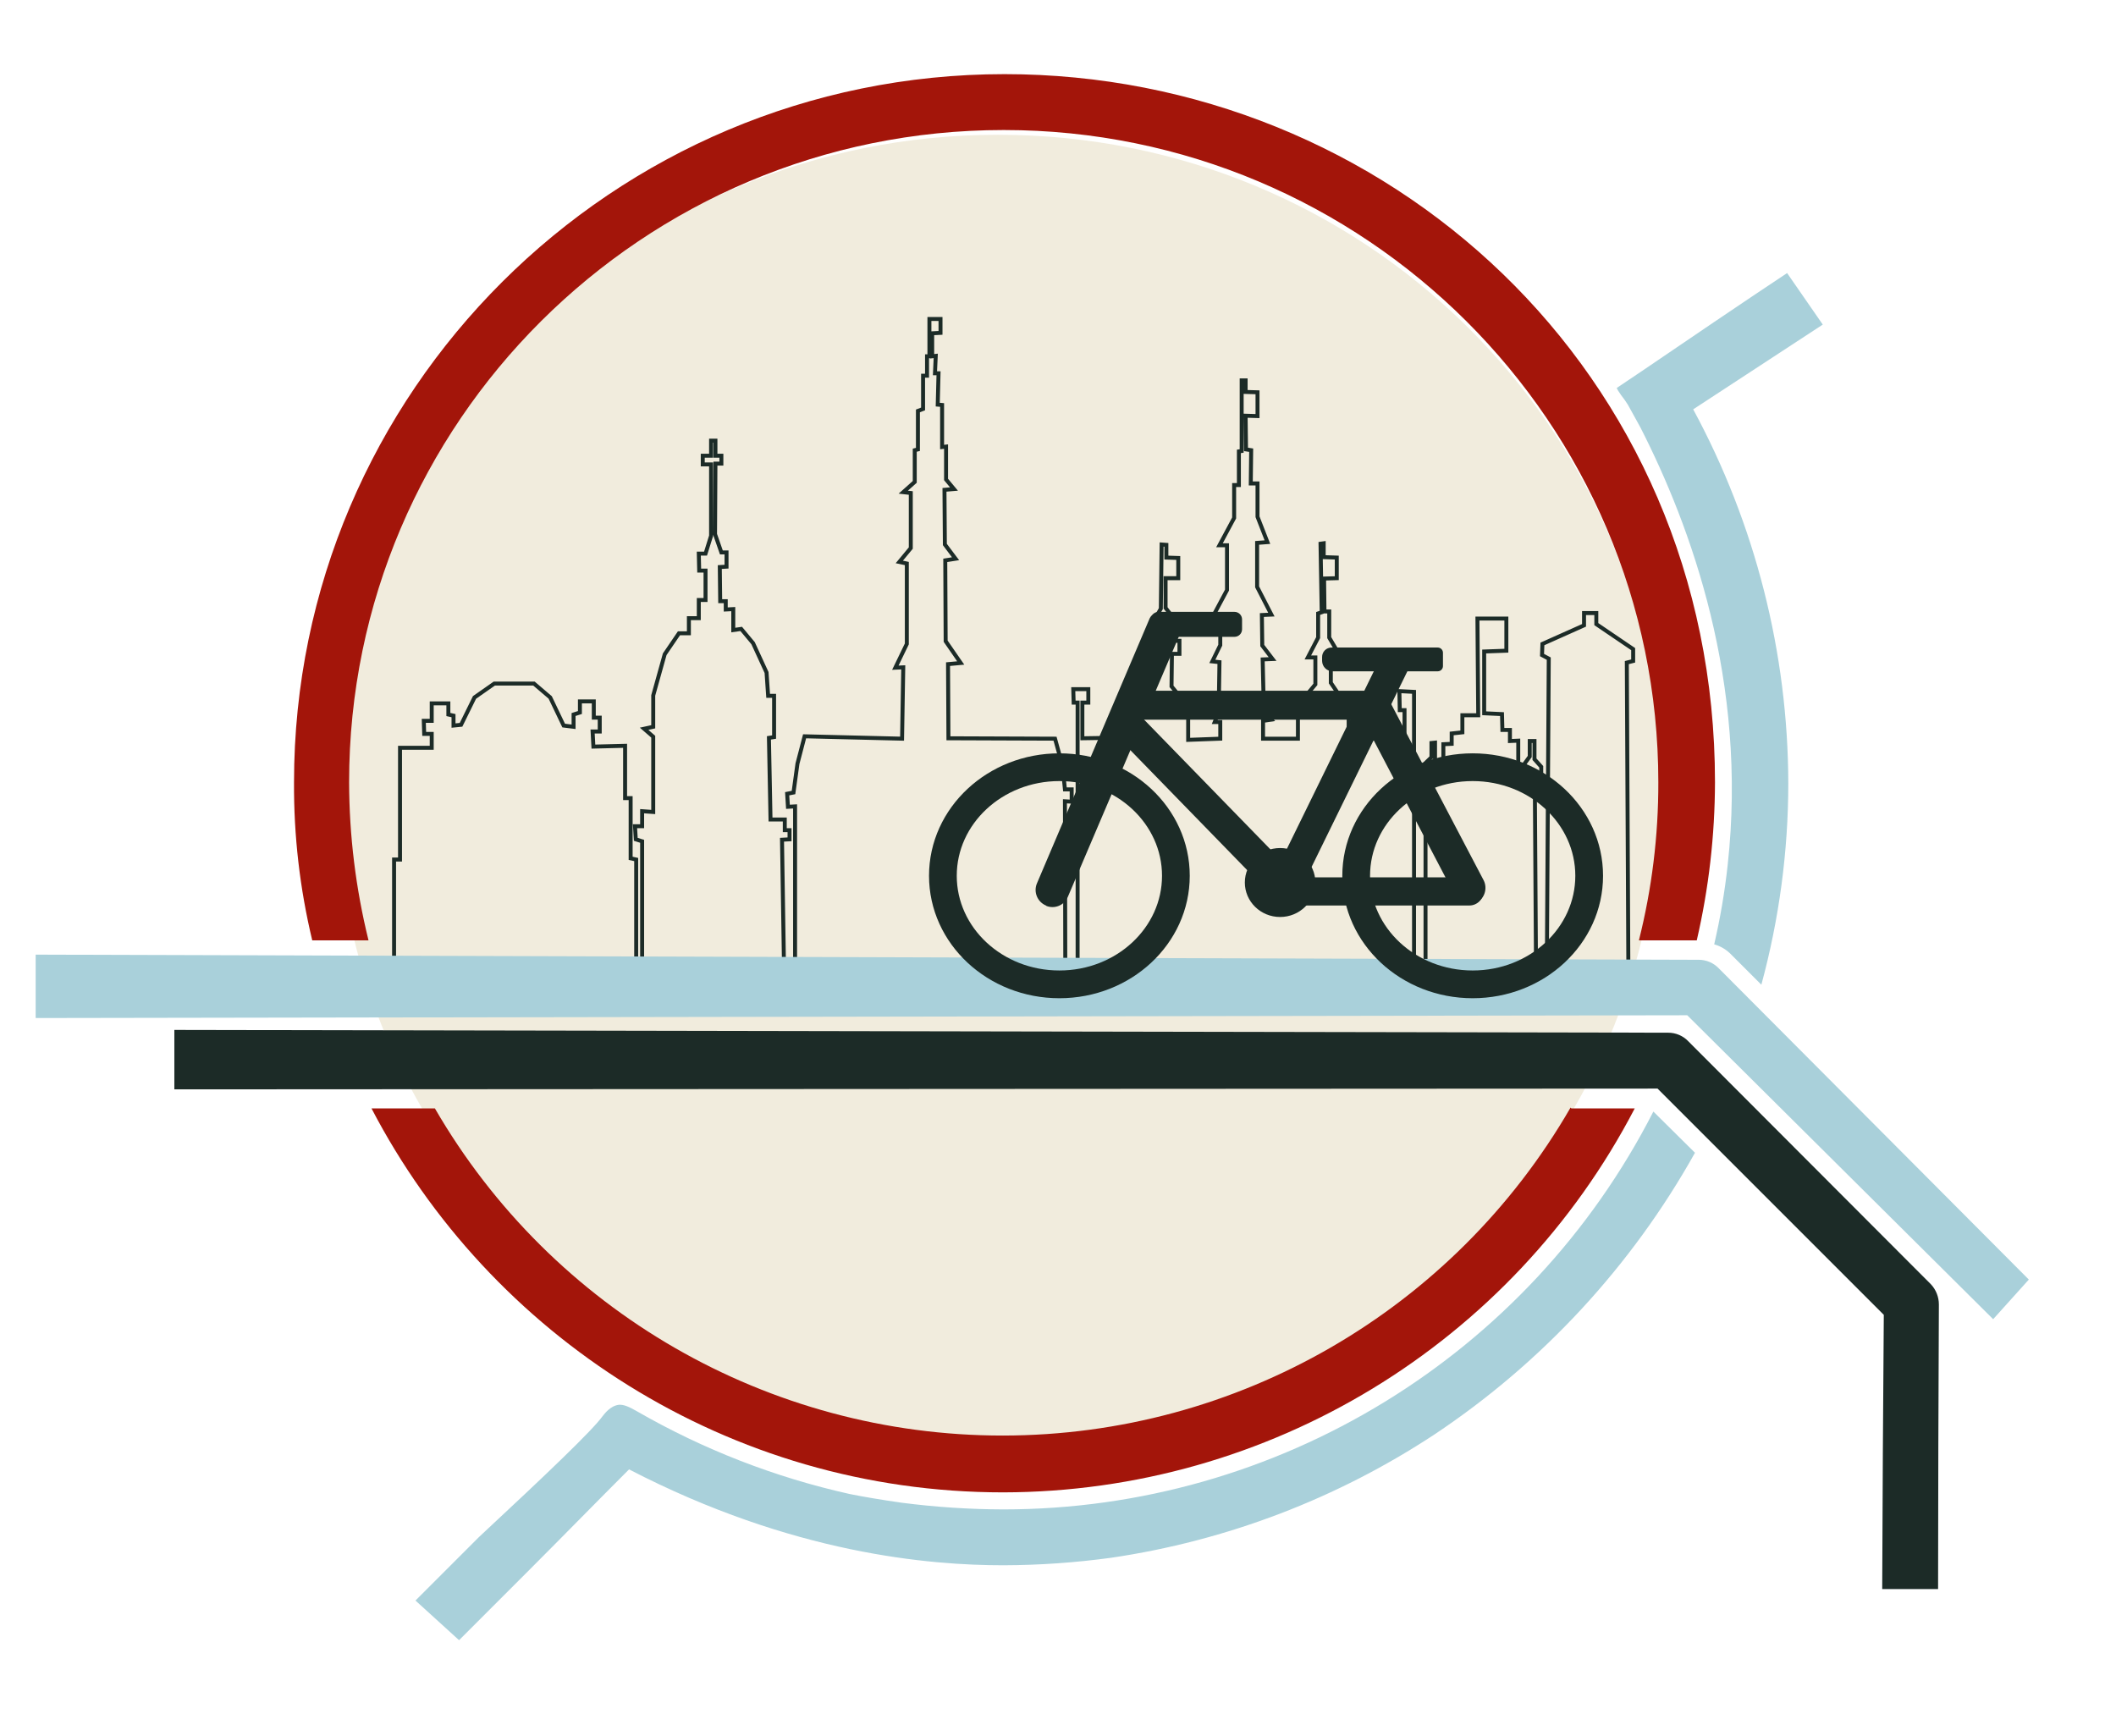
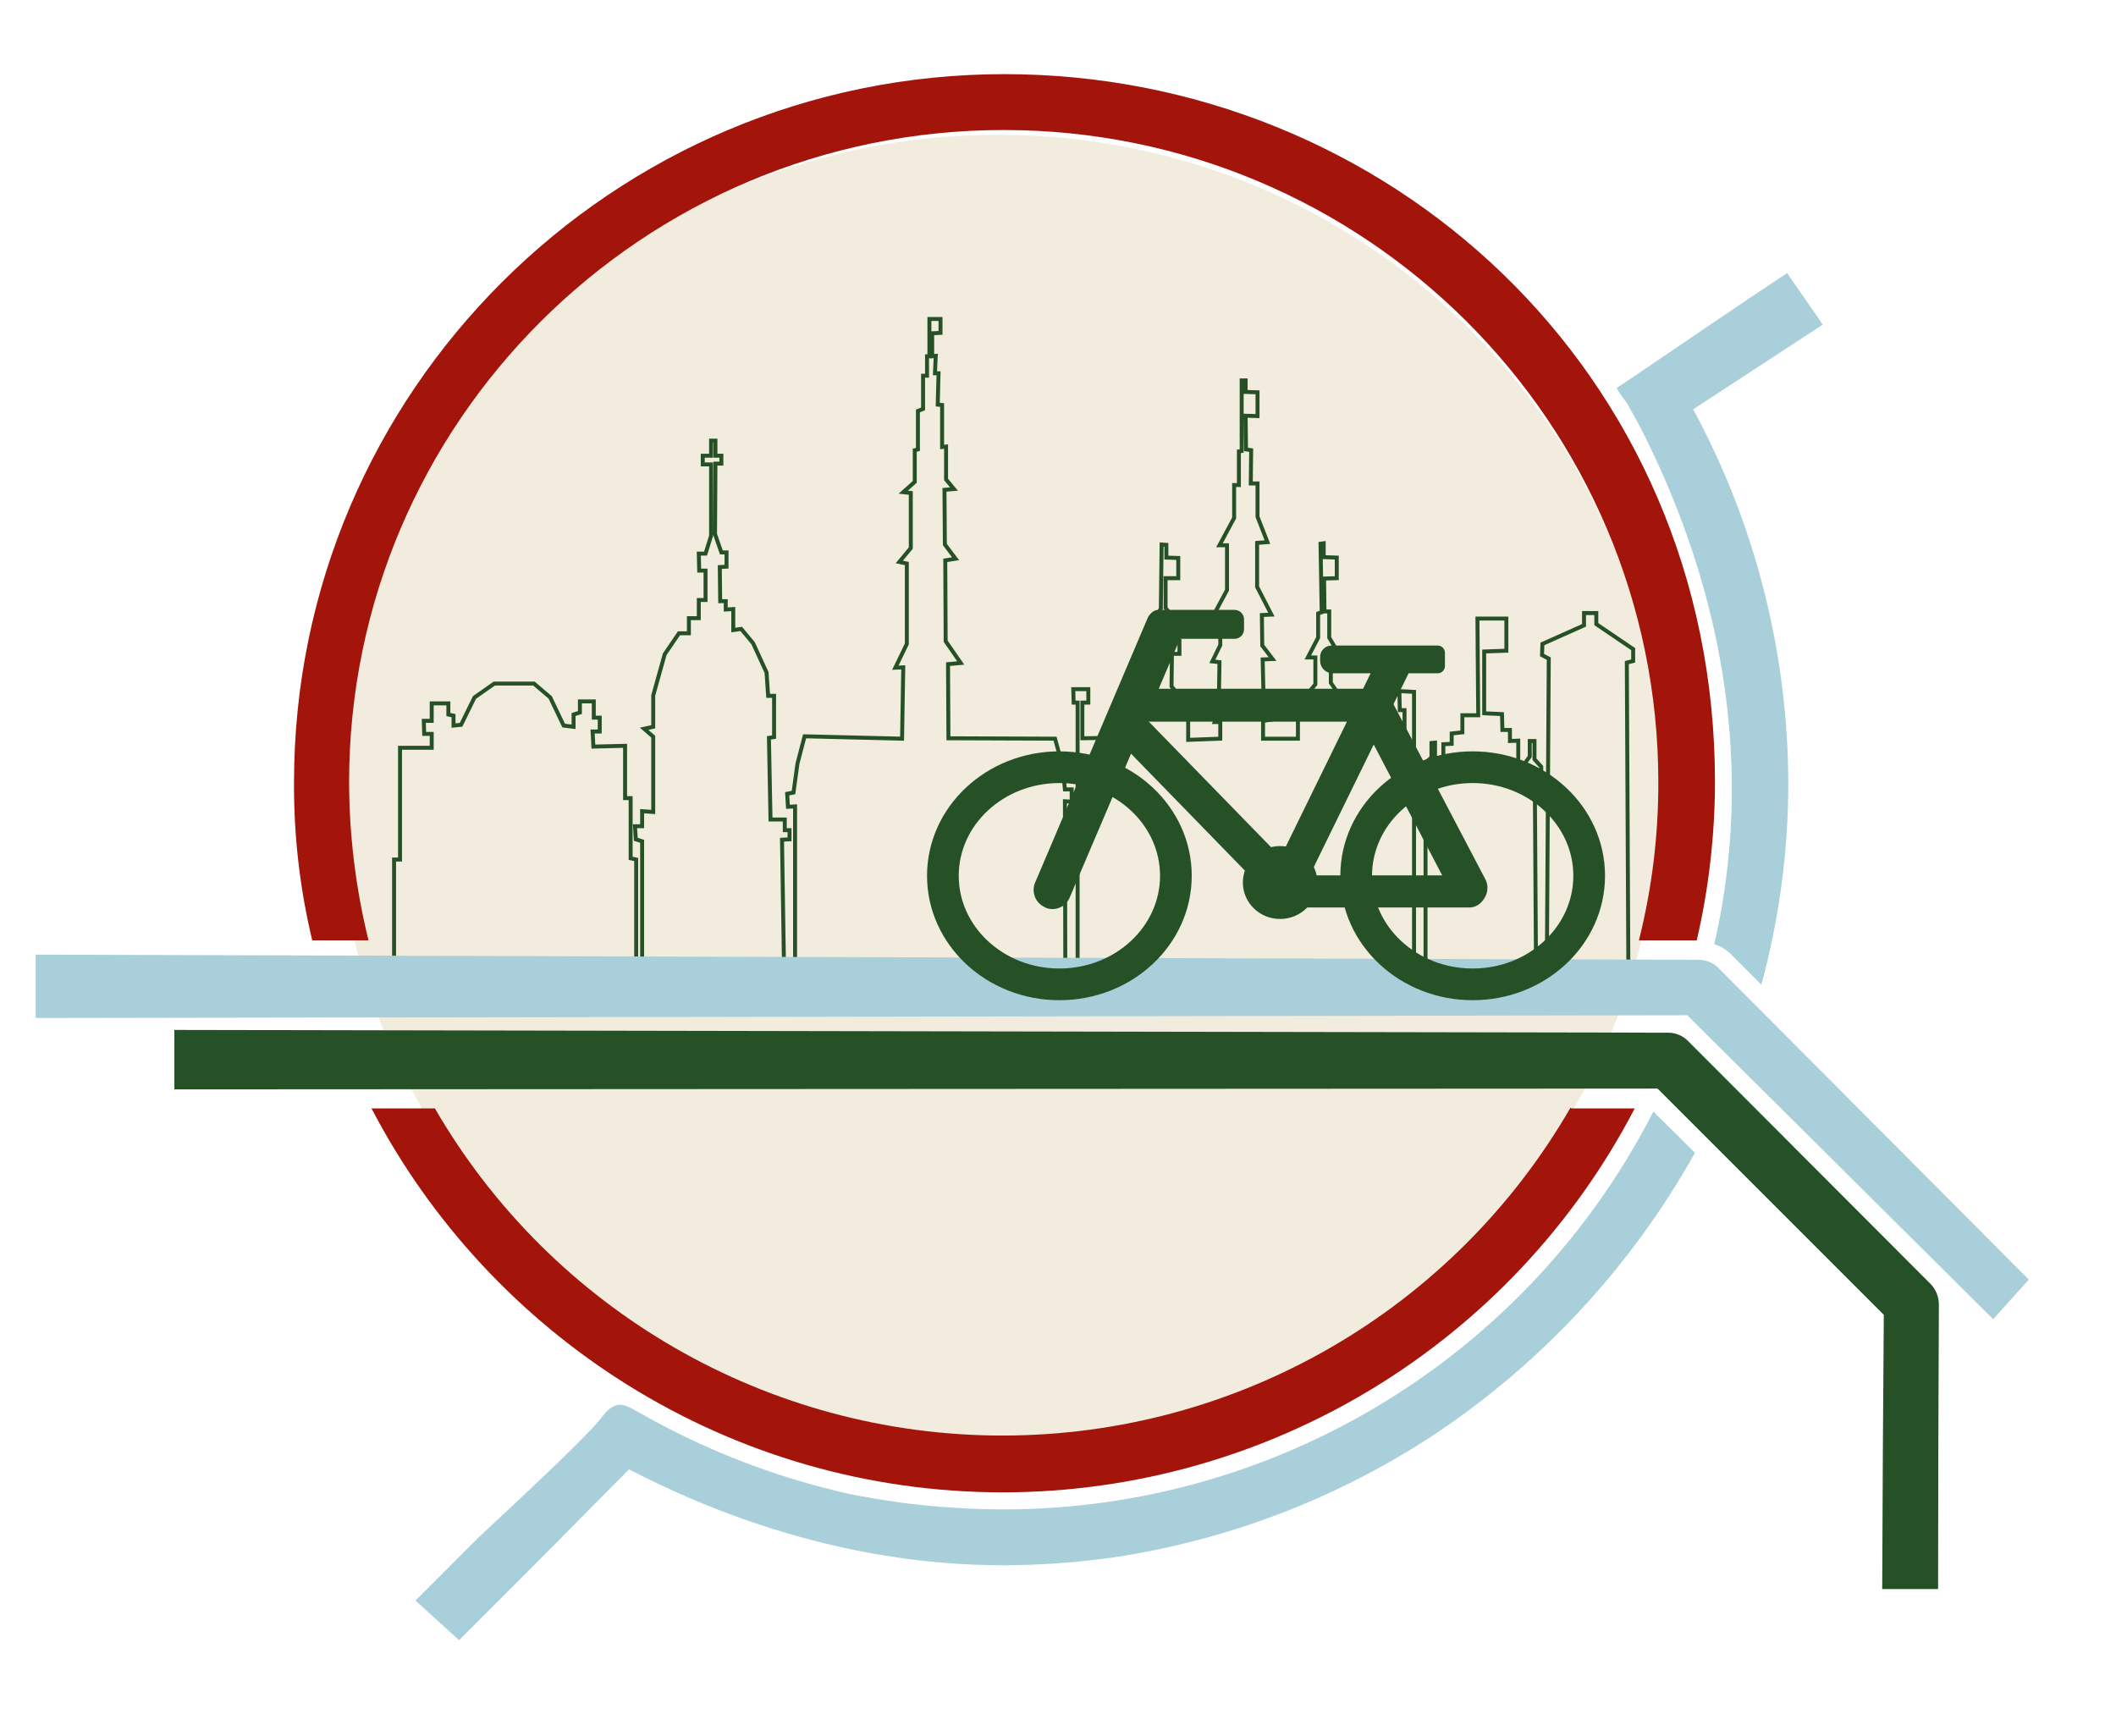
<svg xmlns="http://www.w3.org/2000/svg" id="Layer_1" data-name="Layer 1" viewBox="0 0 534 438">
  <defs>
-     <style>.cls-1{fill:#f1ecdd;}.cls-2,.cls-6{fill:none;stroke:#1c2b27;stroke-miterlimit:10;}.cls-3{fill:#a3150a;}.cls-4{fill:#a9d0da;}.cls-5{fill:#1c2b27;}.cls-6{stroke-width:7px;}</style>
+     <style>.cls-1{fill:#f1ecdd;}.cls-2,.cls-6{fill:none;}.cls-2,.cls-6,.cls-7{stroke:#265127;stroke-miterlimit:10;}.cls-3{fill:#a3150a;}.cls-4{fill:#a9d0da;}.cls-5,.cls-7{fill:#265127;}.cls-6{stroke-width:8px;}</style>
  </defs>
  <ellipse class="cls-1" cx="251.85" cy="198.51" rx="167.1" ry="164.5" />
  <polygon class="cls-2" points="95.65 247.1 99.45 247.1 99.45 216.91 100.95 216.91 100.95 188.71 108.95 188.71 108.95 185.21 107.05 185.21 106.95 181.91 108.95 181.91 108.95 177.5 113.15 177.5 113.15 180.31 114.45 180.6 114.45 183.1 116.35 182.91 119.75 176 124.75 172.5 134.75 172.5 138.85 176 142.25 183.1 144.75 183.41 144.75 180.31 146.35 179.81 146.35 177 149.85 177 149.85 181.1 151.35 181.1 151.35 184.6 149.55 184.6 149.75 188.41 157.75 188.21 157.75 201.41 159.15 201.41 159.15 216.6 160.55 216.91 160.55 243.81 162.05 243.5 162.05 212.31 160.45 211.81 160.25 208.5 162.05 208.5 162.05 204.71 164.85 204.91 164.85 185.91 162.55 183.91 164.85 183.41 164.85 175.5 167.75 165.1 171.35 159.81 173.85 159.81 173.85 156 176.35 156 176.35 151.41 178.05 151.41 178.05 144 176.45 144 176.35 139.71 178.05 139.71 179.45 135.21 179.45 117.2 177.35 117.2 177.35 115 179.45 115 179.45 111.2 180.55 111.2 180.55 115 182.05 115 182.05 117 180.55 117 180.45 134.81 182.05 139.41 183.35 139.41 183.35 143 181.65 143.1 181.75 151.71 183.15 151.71 183.15 153.81 185.05 153.71 185.05 159 187.05 158.71 190.05 162.31 193.45 169.71 193.85 175.6 195.35 175.6 195.35 186 194.05 186.21 194.45 206.81 198.05 206.81 198.05 209.5 199.25 209.5 199.25 211.81 197.35 211.91 197.85 243.91 200.65 243.81 200.65 205.91 200.65 203.5 198.85 203.6 198.65 200.31 200.25 200 201.25 192.71 203.05 185.81 227.65 186.41 227.95 168.41 225.95 168.5 228.85 162.5 228.85 142.21 226.95 141.81 229.85 138.31 229.85 124.41 227.95 124.2 230.85 121.61 230.85 113.61 231.65 113.41 231.65 103.7 232.95 103.2 232.95 94.81 233.95 94.81 233.95 89.91 234.55 89.91 234.55 80.5 237.35 80.5 237.35 84 235.25 84.11 235.25 89.91 236.15 89.81 235.95 94.2 236.85 94.2 236.65 102.11 237.75 102.2 237.75 112.81 238.75 112.7 238.75 121 240.75 123.41 238.35 123.61 238.45 137.41 241.15 141 238.55 141.41 238.65 161.81 242.45 167.31 239.25 167.6 239.35 186.31 266.25 186.41 268.15 193.31 268.75 199.21 270.45 199.21 270.45 202.31 268.75 202.21 268.85 247.1 271.95 247.1 271.95 177.31 270.95 177.31 270.85 173.91 274.65 173.91 274.65 177.31 273.15 177.31 273.15 186.31 286.25 186.1 286.25 178.41 290.65 173.31 290.65 165.41 289.15 165.5 289.15 162.1 291.75 161.81 291.75 155.71 292.95 153.6 293.15 137.41 294.35 137.5 294.35 140.71 297.35 140.81 297.35 145.91 294.15 145.91 294.15 153.41 295.55 155.21 295.75 161.71 297.65 161.71 297.65 165 295.75 165 295.65 173.21 299.85 178.31 299.85 186.71 307.95 186.41 307.95 182.21 306.55 182.21 307.55 179.71 307.75 167.1 305.95 166.91 307.95 162.81 307.95 156.5 305.75 156.21 309.65 148.91 309.65 137.6 307.75 137.6 311.45 130.71 311.45 122.41 312.65 122.41 312.65 113.91 313.35 113.81 313.35 96 314.35 96 314.35 98.91 317.35 99 317.35 105 314.35 104.91 314.45 113.41 315.75 113.61 315.65 122 317.35 122 317.35 130.41 319.85 136.81 317.25 137 317.25 148.1 320.85 155.1 318.45 155.21 318.55 162.91 321.15 166.31 318.65 166.41 318.95 179.31 320.85 181.6 318.75 181.91 318.75 186.41 327.55 186.41 327.55 178 331.95 172.71 331.95 165.91 330.05 165.91 332.65 160.91 332.65 154.81 333.55 154.5 333.25 137.21 334.05 137.1 334.05 140.6 337.35 140.71 337.35 145.91 334.15 146 334.25 154.31 335.45 154.31 335.45 160.91 338.05 165.31 335.85 165.5 335.85 172.31 340.35 178.91 340.35 186.41 354.45 186.41 354.45 179.21 353.25 179.21 353.15 174.41 356.85 174.6 356.85 247.1 359.75 247.1 359.75 200.21 358.55 200.21 358.65 193.6 361.25 191.1 361.25 187.5 362.15 187.41 362.15 191.5 364.25 194.5 364.25 187.81 366.35 187.71 366.35 185.1 369.05 184.81 369.05 180.5 373.05 180.5 372.85 156.1 380.15 156.1 380.15 164.21 374.55 164.41 374.55 180 379.05 180.21 379.15 184.21 381.05 184.21 381.05 187 383.15 186.91 383.15 194.91 386.05 190.91 386.05 187 387.25 187 387.25 191.6 388.95 193.5 388.95 200.81 387.35 200.81 387.65 247.1 390.35 246.41 390.85 166.21 389.15 165.31 389.25 162.5 399.75 157.81 399.75 154.71 402.85 154.71 402.85 157.5 412.15 163.81 412.15 166.81 410.55 167.21 410.95 247.1 95.65 247.1" />
  <path class="cls-3" d="M93,237.31a168.27,168.27,0,0,1-4.9-39.9c0-90.8,74.1-164.6,165.2-164.6s165.2,73.8,165.2,164.6a162.08,162.08,0,0,1-4.9,39.9h14.6a178.94,178.94,0,0,0,4.6-39.9c0-103.9-83.1-178.7-179.3-178.7-98.9,0-179.3,80.2-179.3,178.7a166.76,166.76,0,0,0,4.6,39.9Z" />
  <path class="cls-4" d="M414,107.91c12.7,24.9,27.1,64.1,22,110.4a170.47,170.47,0,0,1-3.4,20A9.59,9.59,0,0,1,437,241l7.5,7.5a194.29,194.29,0,0,0,6.8-50.8,199.39,199.39,0,0,0-24-94.4L460,81.91l-9-13c-12.2,8.1-24.4,16.4-36.6,24.7l-6.4,4.3.3.6a27.31,27.31,0,0,0,1.7,2.4l.8,1.2C412.05,104.31,413.65,107.31,414,107.91Z" />
  <path class="cls-3" d="M396.35,279.51a165.54,165.54,0,0,1-286.6.2h-16c29.9,57.4,90.1,96.9,159.4,96.9a180,180,0,0,0,159.4-96.9h-16Z" />
  <path class="cls-4" d="M427.75,290.91l-10.5-10.4a184.2,184.2,0,0,1-164,100.4,203.23,203.23,0,0,1-25.8-1.7c-4.9-.7-9.7-1.5-13.1-2.2a190.65,190.65,0,0,1-53.5-20.8c-2.1-1.2-3.4-1.8-4.7-1.7-2.2.3-3.6,2.3-4.1,2.9-2.6,3.6-13.8,14.3-31.2,30.5l-16,16,11,10,18-18c8.4-8.4,16.6-16.8,24.9-25.1,41.3,21.4,76,24.2,94.5,24.2a206,206,0,0,0,27.2-1.9A201.76,201.76,0,0,0,362,362,206.58,206.58,0,0,0,427.75,290.91Z" />
  <path class="cls-4" d="M503,332.91l-77.2-76.7L9,256.91v-16l419.7,1.3a7,7,0,0,1,5.1,2.2l78.2,78.5Z" />
  <path class="cls-5" d="M475,400.91c.1-23,.2-46.1.4-69.1l-57.1-57.1-374.3.2v-15l377,.7a7,7,0,0,1,5.1,2.2l61.2,61.3a7.44,7.44,0,0,1,2,5.1c-.1,23.9-.2,47.9-.2,71.8H475Z" />
  <ellipse class="cls-6" cx="267.35" cy="221.01" rx="29.4" ry="27.4" />
-   <path class="cls-5" d="M292.35,154.41h19.2a1.9,1.9,0,0,1,1.9,1.9v2.5a1.9,1.9,0,0,1-1.9,1.9h-19.2a1.9,1.9,0,0,1-1.9-1.9v-2.5A1.9,1.9,0,0,1,292.35,154.41Z" />
-   <path class="cls-5" d="M322.85,227.91l-40.9-42a1.05,1.05,0,0,1,0-1.3h0l4.6-3.9a1,1,0,0,1,1.4.1l40.9,42a.91.91,0,0,1,0,1.2l-.1.1-4.6,3.9A1.06,1.06,0,0,1,322.85,227.91Z" />
-   <path class="cls-5" d="M286.75,174.31H346a.9.9,0,0,1,.9.9v5.5a.9.9,0,0,1-.9.9h-59.2a.9.9,0,0,1-.9-.9v-5.5A.9.9,0,0,1,286.75,174.31Z" />
-   <path class="cls-5" d="M320.75,222.41l28.2-57.6a1,1,0,0,1,1.3-.5l5.2,2.2a.88.88,0,0,1,.5,1.2v.1l-28.2,57.6a1,1,0,0,1-1.3.5l-5.2-2.2a1.14,1.14,0,0,1-.5-1.3Z" />
-   <path class="cls-5" d="M336.05,163.41h26.8a1.32,1.32,0,0,1,1.3,1.3v3.4a1.32,1.32,0,0,1-1.3,1.3h-26.6a2.65,2.65,0,0,1-2.6-2.6h0v-1A2.37,2.37,0,0,1,336.05,163.41Z" />
+   <path class="cls-7" d="M292.35,154.41h19.2a1.9,1.9,0,0,1,1.9,1.9v2.5a1.9,1.9,0,0,1-1.9,1.9h-19.2a1.9,1.9,0,0,1-1.9-1.9v-2.5A1.9,1.9,0,0,1,292.35,154.41Z" />
+   <path class="cls-7" d="M322.85,227.91l-40.9-42a1.05,1.05,0,0,1,0-1.3h0l4.6-3.9a1,1,0,0,1,1.4.1l40.9,42a.91.91,0,0,1,0,1.2l-.1.1-4.6,3.9A1.06,1.06,0,0,1,322.85,227.91Z" />
+   <path class="cls-7" d="M286.75,174.31H346a.9.9,0,0,1,.9.9v5.5a.9.9,0,0,1-.9.9h-59.2a.9.9,0,0,1-.9-.9v-5.5A.9.9,0,0,1,286.75,174.31Z" />
+   <path class="cls-7" d="M320.75,222.41l28.2-57.6a1,1,0,0,1,1.3-.5l5.2,2.2a.88.88,0,0,1,.5,1.2v.1l-28.2,57.6a1,1,0,0,1-1.3.5l-5.2-2.2a1.14,1.14,0,0,1-.5-1.3Z" />
+   <path class="cls-7" d="M336.05,163.41h26.8a1.32,1.32,0,0,1,1.3,1.3v3.4a1.32,1.32,0,0,1-1.3,1.3h-26.6a2.65,2.65,0,0,1-2.6-2.6h0v-1A2.37,2.37,0,0,1,336.05,163.41Z" />
  <ellipse class="cls-6" cx="371.65" cy="221.01" rx="29.4" ry="27.4" />
-   <path class="cls-5" d="M264.05,228.61h0a4.2,4.2,0,0,0,5.4-2.2l28.7-67.3a2.27,2.27,0,0,0-1.1-2.8.1.1,0,0,1-.1-.1l-3.8-1.4a2.41,2.41,0,0,0-3,1.2l-28.5,67a4.27,4.27,0,0,0,2.3,5.5A.1.1,0,0,1,264.05,228.61Z" />
-   <path class="cls-5" d="M349.05,173.81l25.4,48.4a4.27,4.27,0,0,1-1.8,5.6c-.1,0-.2.1-.3.1h0a3.79,3.79,0,0,1-5-1.6l-25.7-49.1a.57.57,0,0,1,.2-.7h0l6.4-2.9a.55.55,0,0,1,.8.2Z" />
-   <path class="cls-5" d="M370.75,228.51h-45.6a2.48,2.48,0,0,1-2.5-2.5v-2.1a2.46,2.46,0,0,1,2.4-2.5h47.2a2.11,2.11,0,0,1,2.1,2.1v1.1A3.55,3.55,0,0,1,370.75,228.51Z" />
-   <ellipse class="cls-5" cx="323.05" cy="222.71" rx="8.9" ry="8.7" />
+   <path class="cls-7" d="M264.05,228.61h0a4.2,4.2,0,0,0,5.4-2.2l28.7-67.3a2.27,2.27,0,0,0-1.1-2.8.1.1,0,0,1-.1-.1l-3.8-1.4a2.41,2.41,0,0,0-3,1.2l-28.5,67a4.27,4.27,0,0,0,2.3,5.5A.1.1,0,0,1,264.05,228.61Z" />
+   <path class="cls-7" d="M349.05,173.81l25.4,48.4a4.27,4.27,0,0,1-1.8,5.6c-.1,0-.2.1-.3.1h0a3.79,3.79,0,0,1-5-1.6l-25.7-49.1a.57.57,0,0,1,.2-.7h0l6.4-2.9a.55.55,0,0,1,.8.2Z" />
+   <path class="cls-7" d="M370.75,228.51h-45.6a2.48,2.48,0,0,1-2.5-2.5v-2.1a2.46,2.46,0,0,1,2.4-2.5h47.2a2.11,2.11,0,0,1,2.1,2.1v1.1A3.55,3.55,0,0,1,370.75,228.51Z" />
+   <ellipse class="cls-7" cx="323.05" cy="222.71" rx="8.9" ry="8.7" />
</svg>
